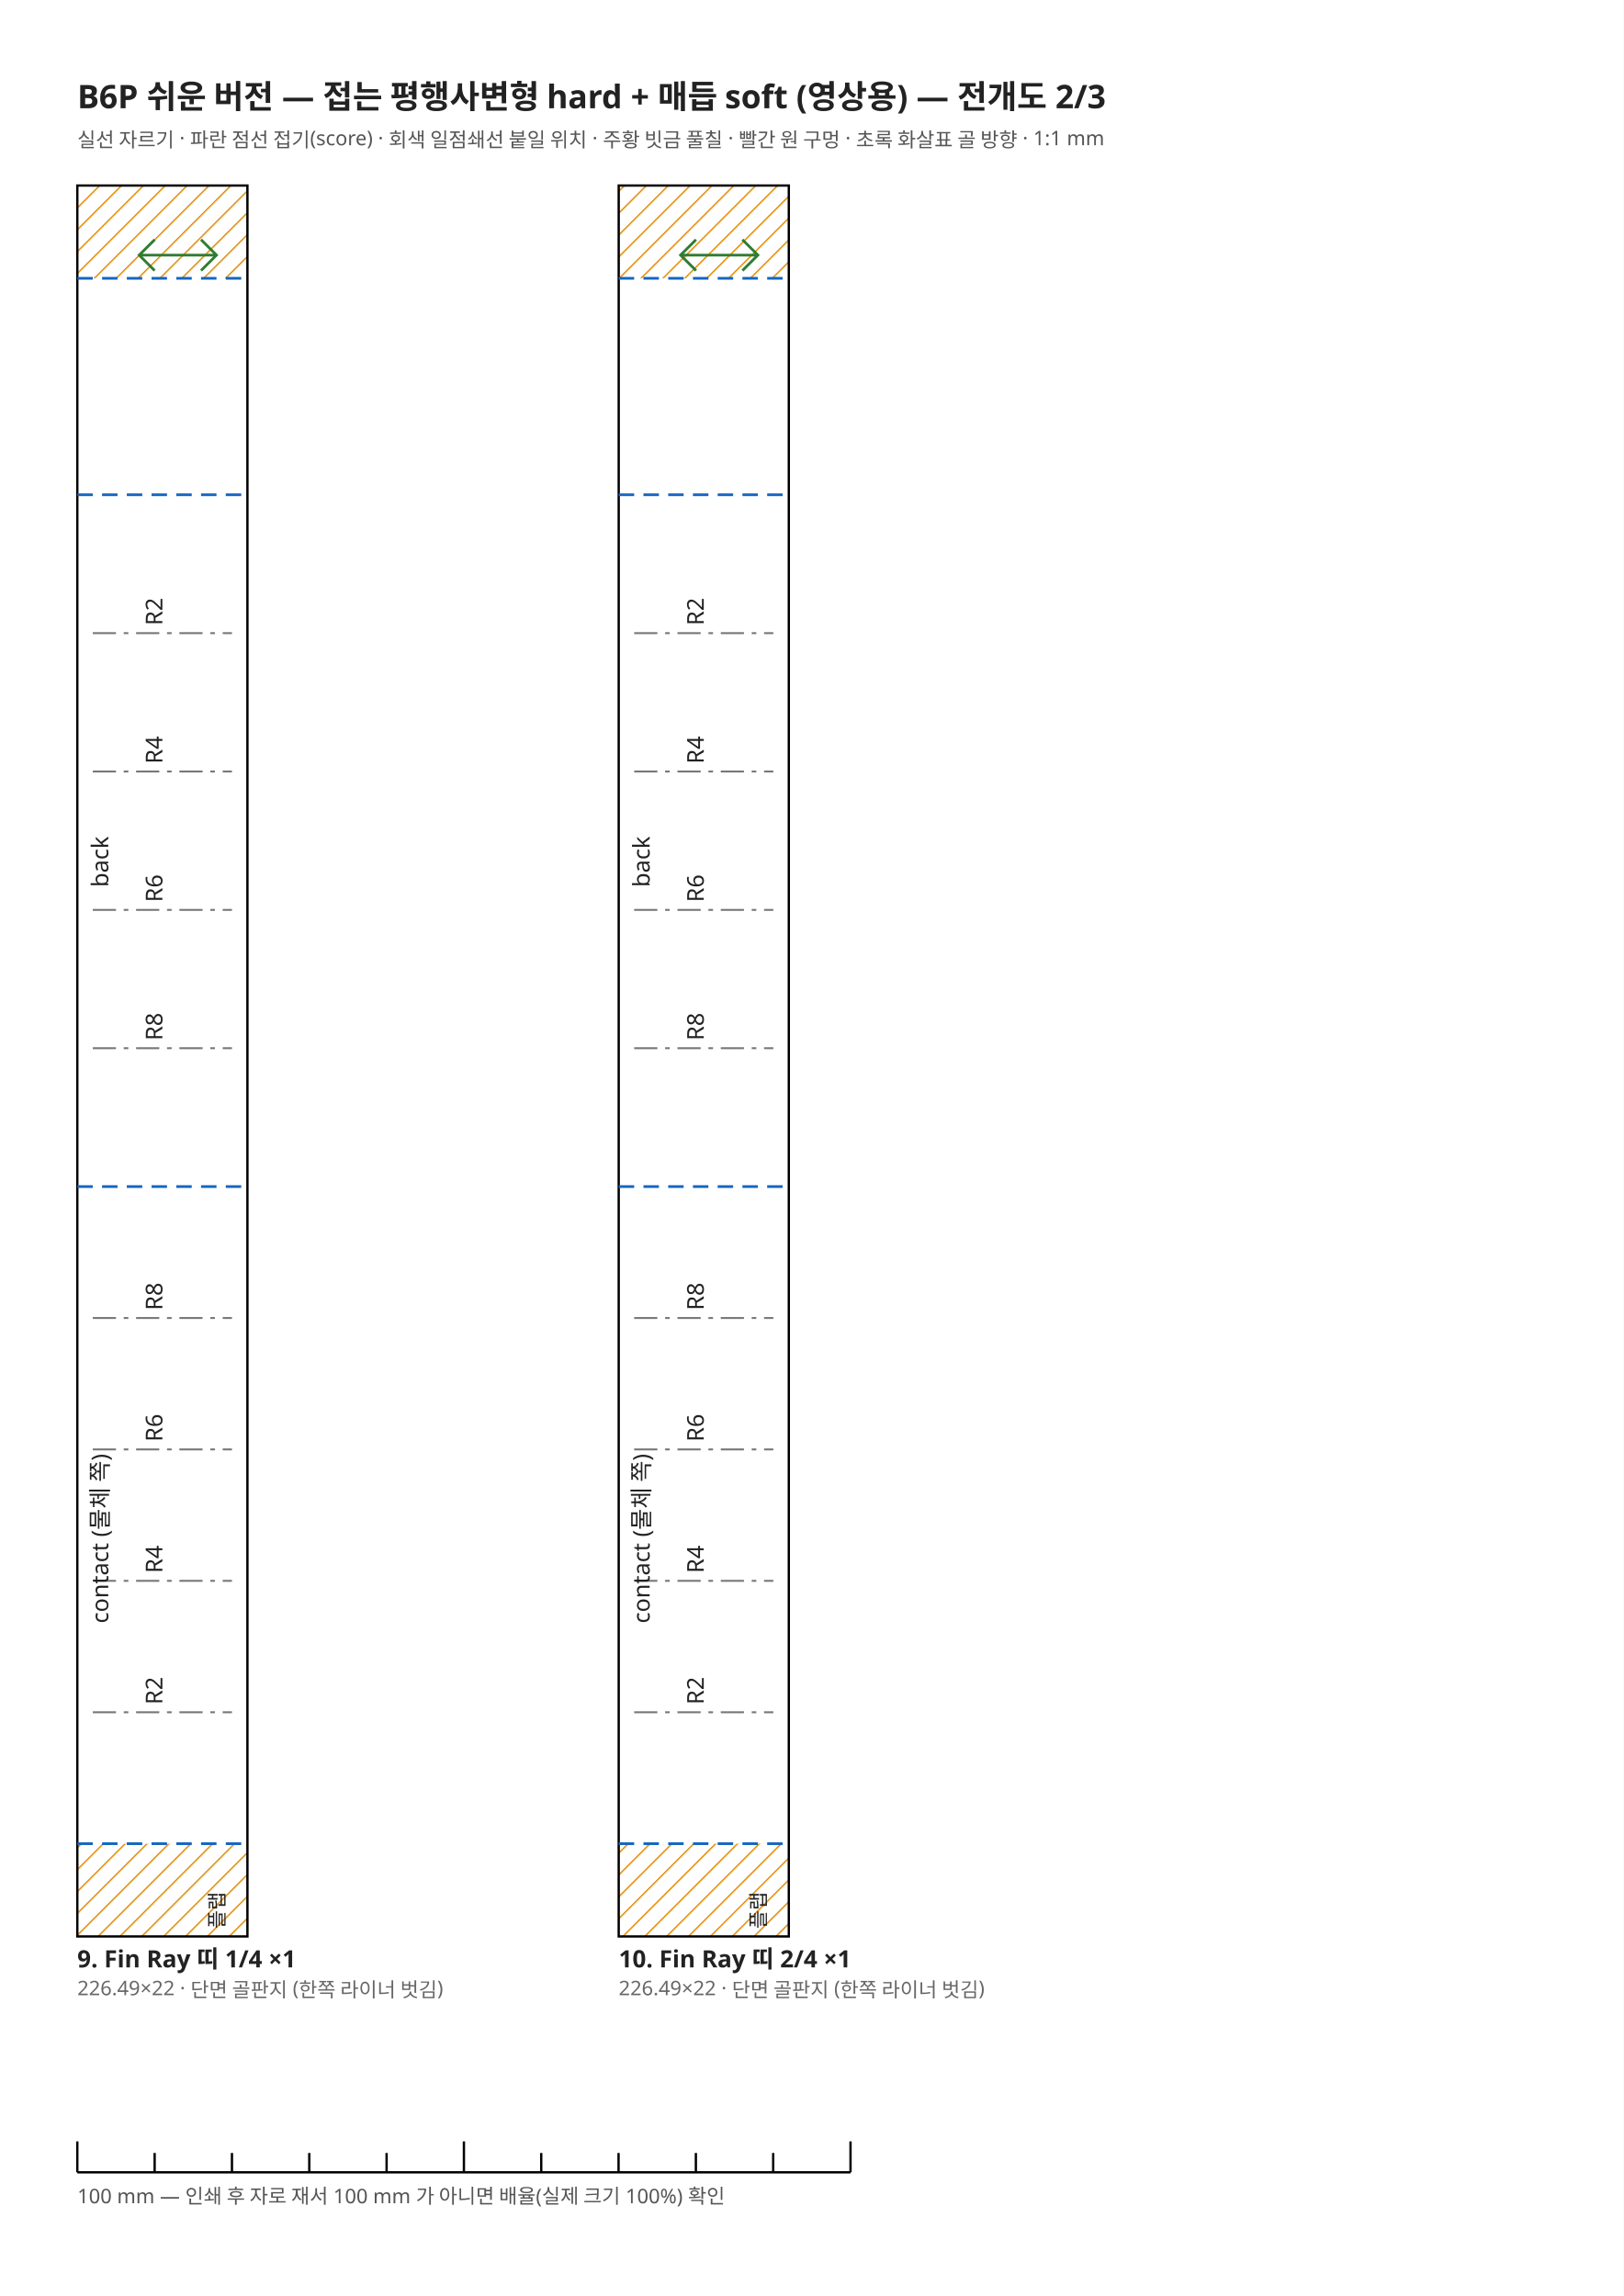
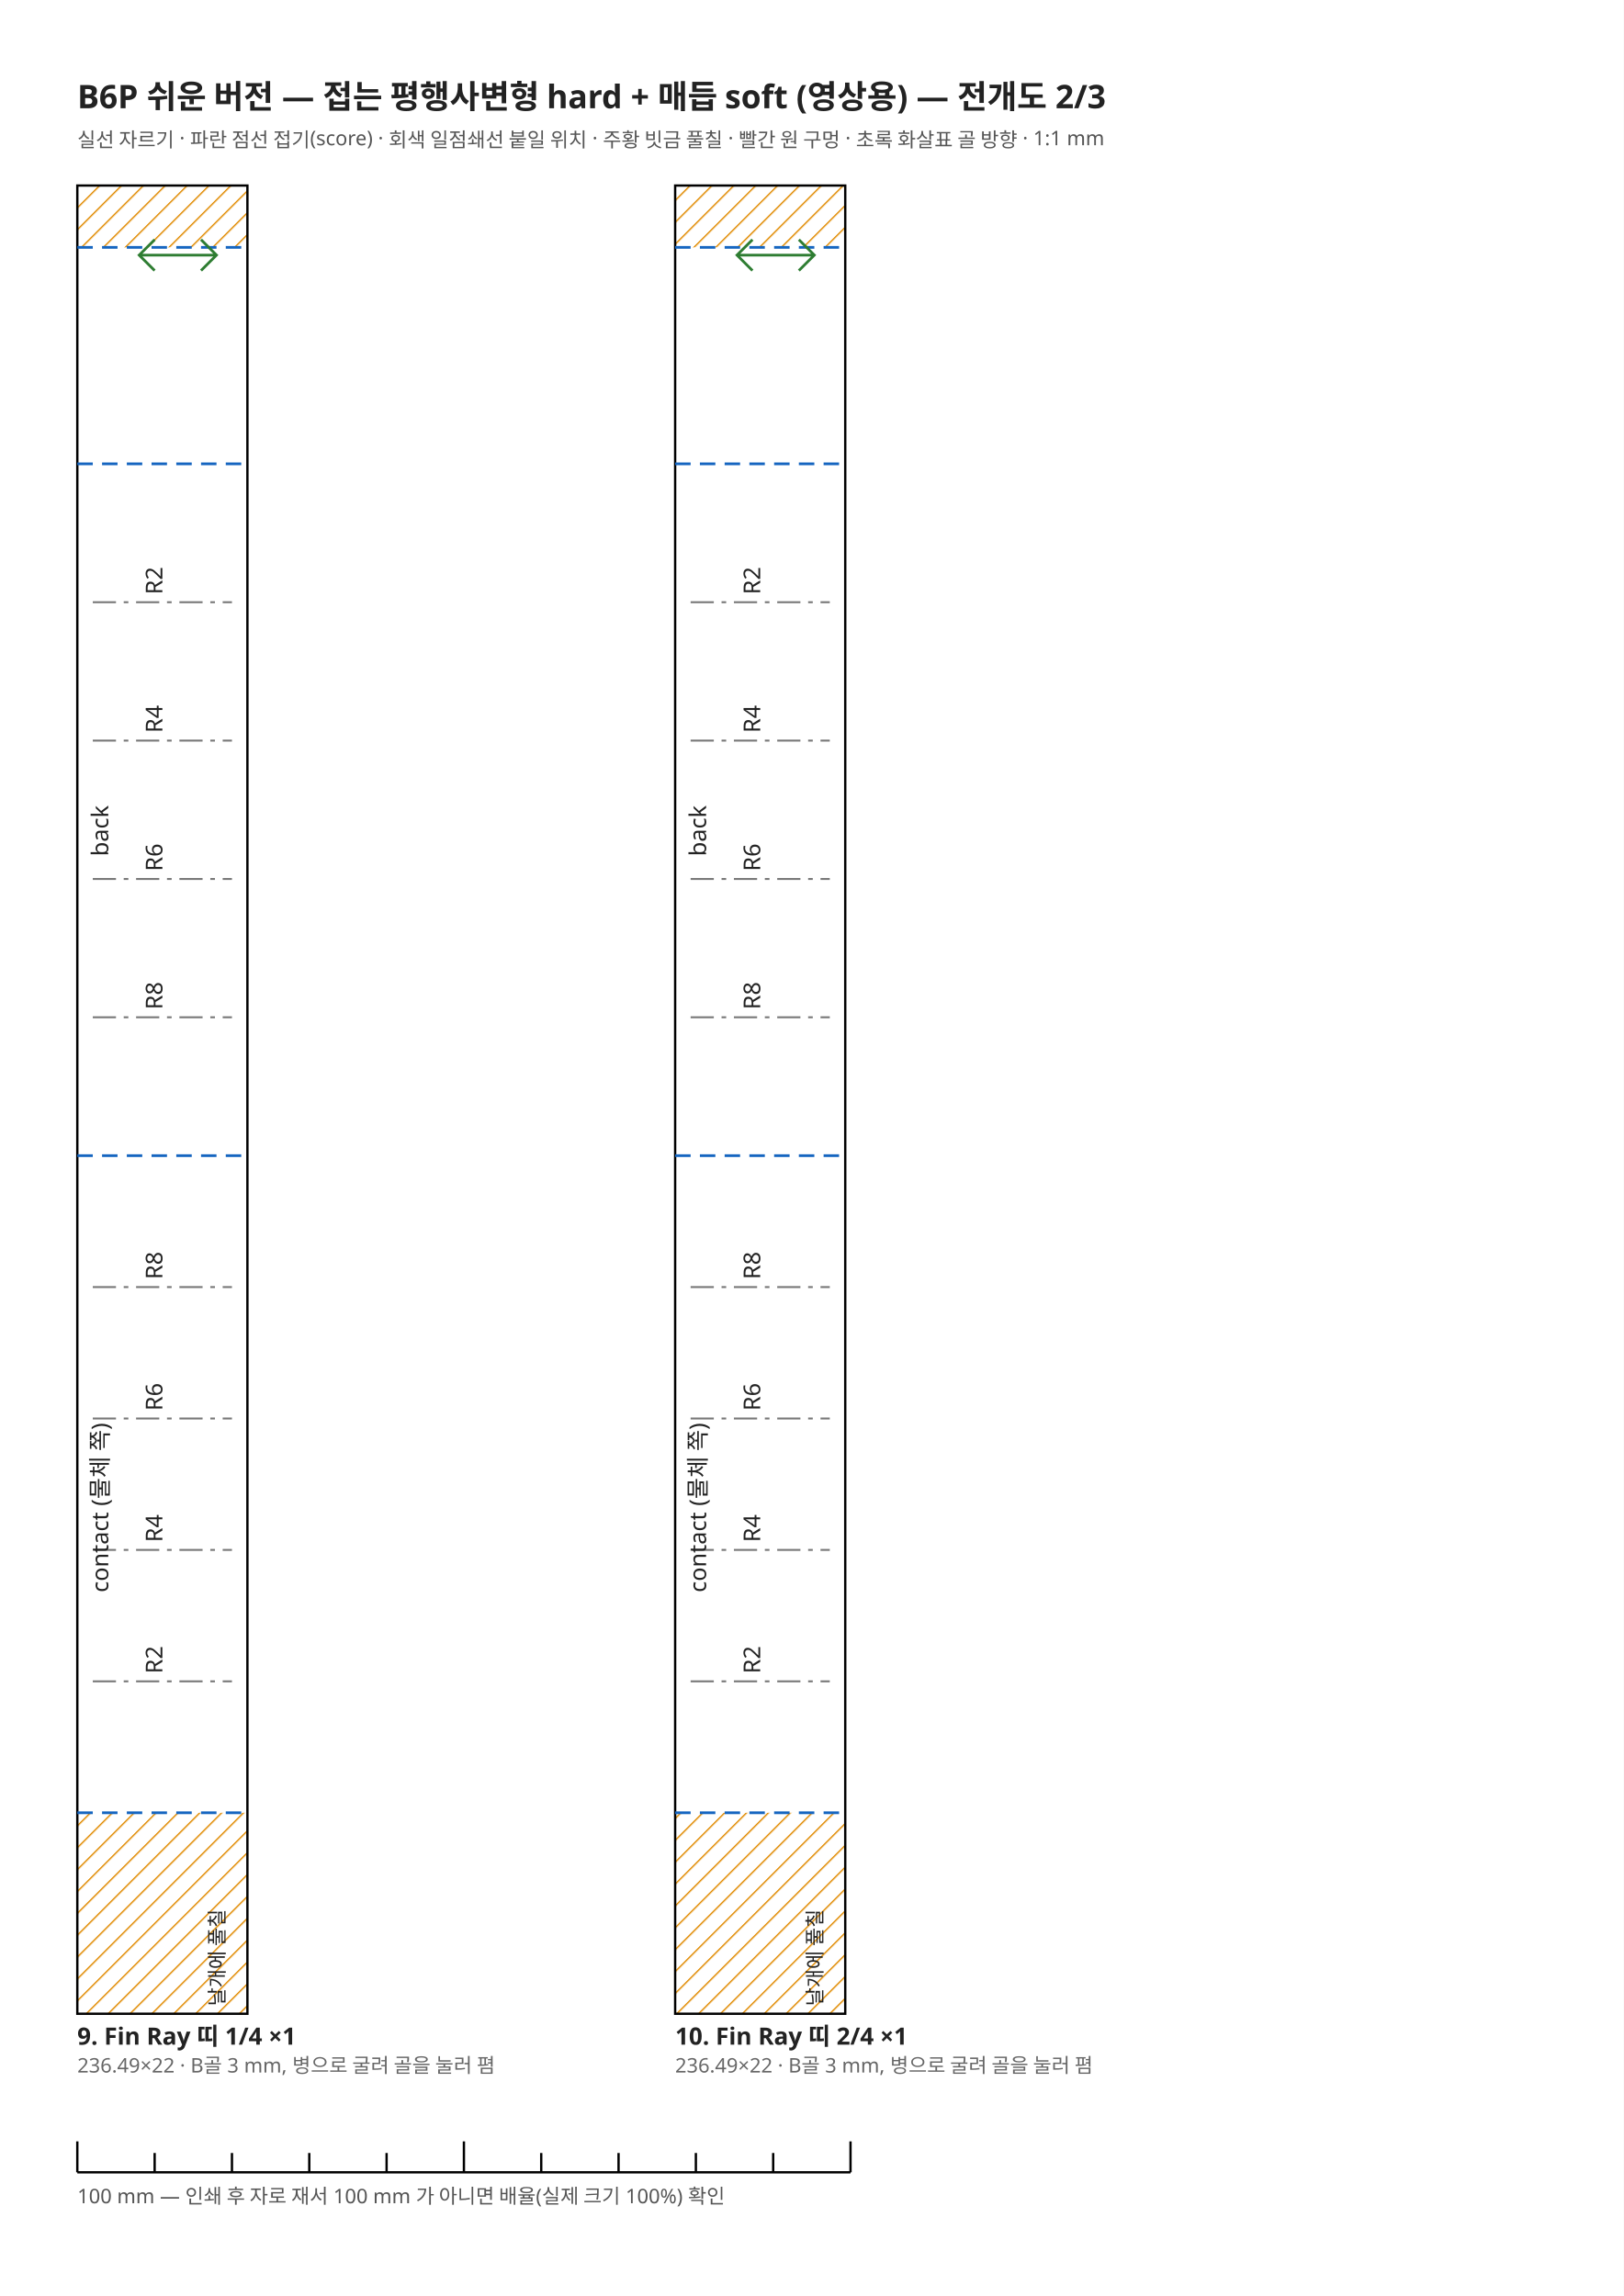
<svg xmlns="http://www.w3.org/2000/svg" width="210mm" height="297mm" viewBox="0 0 210 297">
  <defs>
    <pattern id="hatch" width="2" height="2" patternUnits="userSpaceOnUse" patternTransform="rotate(45)">
      <path d="M0 0V2" stroke="#e08a00" stroke-width=".35" />
    </pattern>
  </defs>
  <style>
.cut{fill:none;stroke:#000;stroke-width:.3}
.score{fill:none;stroke:#1565c0;stroke-width:.35;stroke-dasharray:2 1.2}
.mark{fill:none;stroke:#777;stroke-width:.25;stroke-dasharray:3 1 .6 1}
.glue{fill:url(#hatch);stroke:none}
.hole{fill:none;stroke:#c62828;stroke-width:.3}
.cross{stroke:#c62828;stroke-width:.2}
.flute{fill:none;stroke:#2e7d32;stroke-width:.35}
text{font-family:"WenQuanYi Zen Hei","IBM Plex Sans KR","Apple SD Gothic Neo","Malgun Gothic",sans-serif;fill:#222}
.lbl{font-size:3.1px;font-weight:bold}.dim{font-size:2.6px;fill:#666}
.hdr{font-size:4.2px;font-weight:bold}.small{font-size:2.6px;fill:#555}
</style>
  <rect width="210" height="297" fill="#fff" />
  <text class="hdr" x="10" y="14">B6P 쉬운 버전 — 접는 평행사변형 hard + 매듭 soft (영상용) — 전개도 2/3</text>
  <text class="small" x="10" y="19">실선 자르기 · 파란 점선 접기(score) · 회색 일점쇄선 붙일 위치 · 주황 빗금 풀칠 · 빨간 원 구멍 · 초록 화살표 골 방향 · 1:1 mm</text>
-   <polygon class="glue" points="10,250.49 10,238.49 32,238.49 32,250.49" />
-   <polygon class="glue" points="10,36 10,24 32,24 32,36" />
-   <polygon class="cut" points="10,250.49 10,24 32,24 32,250.49" />
-   <polyline class="score" points="10,238.49 32,238.49" />
-   <polyline class="score" points="10,153.49 32,153.49" />
-   <polyline class="score" points="10,64 32,64" />
-   <polyline class="score" points="10,36 32,36" />
-   <polyline class="mark" points="12,221.49 30,221.49" />
-   <polyline class="mark" points="12,81.9 30,81.9" />
-   <polyline class="mark" points="12,204.49 30,204.49" />
-   <polyline class="mark" points="12,99.8 30,99.8" />
-   <polyline class="mark" points="12,187.49 30,187.49" />
-   <polyline class="mark" points="12,117.7 30,117.7" />
-   <polyline class="mark" points="12,170.49 30,170.49" />
-   <polyline class="mark" points="12,135.59 30,135.59" />
-   <text x="21" y="220.49" font-size="3" transform="rotate(-90 21 220.49)">R2</text>
-   <text x="21" y="80.9" font-size="3" transform="rotate(-90 21 80.9)">R2</text>
-   <text x="21" y="203.49" font-size="3" transform="rotate(-90 21 203.49)">R4</text>
-   <text x="21" y="98.8" font-size="3" transform="rotate(-90 21 98.8)">R4</text>
-   <text x="21" y="186.49" font-size="3" transform="rotate(-90 21 186.49)">R6</text>
-   <text x="21" y="116.7" font-size="3" transform="rotate(-90 21 116.7)">R6</text>
-   <text x="21" y="169.49" font-size="3" transform="rotate(-90 21 169.49)">R8</text>
-   <text x="21" y="134.59" font-size="3" transform="rotate(-90 21 134.59)">R8</text>
-   <text x="14" y="209.99" font-size="3" transform="rotate(-90 14 209.99)">contact (물체 쪽)</text>
-   <text x="14" y="114.75" font-size="3" transform="rotate(-90 14 114.75)">back</text>
-   <text x="29" y="249.49" font-size="2.6" transform="rotate(-90 29 249.49)">플랩</text>
+   <polygon class="glue" points="10,260.49 10,234.49 32,234.49 32,260.49" />
+   <polygon class="glue" points="10,32 10,24 32,24 32,32" />
+   <polygon class="cut" points="10,260.49 10,24 32,24 32,260.49" />
+   <polyline class="score" points="10,234.49 32,234.49" />
+   <polyline class="score" points="10,149.49 32,149.49" />
+   <polyline class="score" points="10,60 32,60" />
+   <polyline class="score" points="10,32 32,32" />
+   <polyline class="mark" points="12,217.49 30,217.49" />
+   <polyline class="mark" points="12,77.9 30,77.9" />
+   <polyline class="mark" points="12,200.49 30,200.49" />
+   <polyline class="mark" points="12,95.8 30,95.8" />
+   <polyline class="mark" points="12,183.49 30,183.49" />
+   <polyline class="mark" points="12,113.7 30,113.7" />
+   <polyline class="mark" points="12,166.49 30,166.49" />
+   <polyline class="mark" points="12,131.59 30,131.59" />
+   <text x="21" y="216.49" font-size="3" transform="rotate(-90 21 216.49)">R2</text>
+   <text x="21" y="76.9" font-size="3" transform="rotate(-90 21 76.9)">R2</text>
+   <text x="21" y="199.49" font-size="3" transform="rotate(-90 21 199.49)">R4</text>
+   <text x="21" y="94.8" font-size="3" transform="rotate(-90 21 94.8)">R4</text>
+   <text x="21" y="182.49" font-size="3" transform="rotate(-90 21 182.49)">R6</text>
+   <text x="21" y="112.7" font-size="3" transform="rotate(-90 21 112.7)">R6</text>
+   <text x="21" y="165.49" font-size="3" transform="rotate(-90 21 165.49)">R8</text>
+   <text x="21" y="130.59" font-size="3" transform="rotate(-90 21 130.59)">R8</text>
+   <text x="14" y="205.99" font-size="3" transform="rotate(-90 14 205.99)">contact (물체 쪽)</text>
+   <text x="14" y="110.75" font-size="3" transform="rotate(-90 14 110.75)">back</text>
+   <text x="29" y="259.49" font-size="2.6" transform="rotate(-90 29 259.49)">날개에 풀칠</text>
  <path class="flute" d="M18 33H28M26 31L28 33L26 35M20 31L18 33L20 35" />
-   <text class="lbl" x="10" y="254.49">9. Fin Ray 띠 1/4 ×1</text>
-   <text class="dim" x="10" y="258.09">226.49×22 · 단면 골판지 (한쪽 라이너 벗김)</text>
-   <polygon class="glue" points="80.02,250.49 80.02,238.49 102.02,238.49 102.02,250.49" />
-   <polygon class="glue" points="80.02,36 80.02,24 102.02,24 102.02,36" />
-   <polygon class="cut" points="80.02,250.49 80.02,24 102.02,24 102.02,250.49" />
-   <polyline class="score" points="80.02,238.49 102.02,238.49" />
-   <polyline class="score" points="80.02,153.49 102.02,153.49" />
-   <polyline class="score" points="80.02,64 102.02,64" />
-   <polyline class="score" points="80.02,36 102.02,36" />
-   <polyline class="mark" points="82.02,221.49 100.02,221.49" />
-   <polyline class="mark" points="82.02,81.9 100.02,81.9" />
-   <polyline class="mark" points="82.02,204.49 100.02,204.49" />
-   <polyline class="mark" points="82.02,99.8 100.02,99.8" />
-   <polyline class="mark" points="82.02,187.49 100.02,187.49" />
-   <polyline class="mark" points="82.02,117.7 100.02,117.7" />
-   <polyline class="mark" points="82.02,170.49 100.02,170.49" />
-   <polyline class="mark" points="82.02,135.59 100.02,135.59" />
-   <text x="91.02" y="220.49" font-size="3" transform="rotate(-90 91.02 220.49)">R2</text>
-   <text x="91.02" y="80.9" font-size="3" transform="rotate(-90 91.02 80.9)">R2</text>
-   <text x="91.02" y="203.49" font-size="3" transform="rotate(-90 91.02 203.49)">R4</text>
-   <text x="91.02" y="98.8" font-size="3" transform="rotate(-90 91.02 98.8)">R4</text>
-   <text x="91.02" y="186.49" font-size="3" transform="rotate(-90 91.02 186.49)">R6</text>
-   <text x="91.02" y="116.7" font-size="3" transform="rotate(-90 91.02 116.7)">R6</text>
-   <text x="91.02" y="169.49" font-size="3" transform="rotate(-90 91.02 169.49)">R8</text>
-   <text x="91.02" y="134.59" font-size="3" transform="rotate(-90 91.02 134.59)">R8</text>
-   <text x="84.02" y="209.99" font-size="3" transform="rotate(-90 84.02 209.99)">contact (물체 쪽)</text>
-   <text x="84.02" y="114.75" font-size="3" transform="rotate(-90 84.02 114.75)">back</text>
-   <text x="99.02" y="249.49" font-size="2.6" transform="rotate(-90 99.02 249.49)">플랩</text>
-   <path class="flute" d="M88.02 33H98.02M96.02 31L98.02 33L96.02 35M90.02 31L88.02 33L90.02 35" />
-   <text class="lbl" x="80.02" y="254.49">10. Fin Ray 띠 2/4 ×1</text>
-   <text class="dim" x="80.02" y="258.09">226.49×22 · 단면 골판지 (한쪽 라이너 벗김)</text>
+   <text class="lbl" x="10" y="264.49">9. Fin Ray 띠 1/4 ×1</text>
+   <text class="dim" x="10" y="268.09">236.49×22 · B골 3 mm, 병으로 굴려 골을 눌러 폄</text>
+   <polygon class="glue" points="87.32,260.49 87.32,234.49 109.32,234.49 109.32,260.49" />
+   <polygon class="glue" points="87.32,32 87.32,24 109.32,24 109.32,32" />
+   <polygon class="cut" points="87.32,260.49 87.32,24 109.32,24 109.32,260.49" />
+   <polyline class="score" points="87.32,234.49 109.32,234.49" />
+   <polyline class="score" points="87.32,149.49 109.32,149.49" />
+   <polyline class="score" points="87.32,60 109.32,60" />
+   <polyline class="score" points="87.32,32 109.32,32" />
+   <polyline class="mark" points="89.32,217.49 107.32,217.49" />
+   <polyline class="mark" points="89.32,77.9 107.32,77.9" />
+   <polyline class="mark" points="89.32,200.49 107.32,200.49" />
+   <polyline class="mark" points="89.32,95.8 107.32,95.8" />
+   <polyline class="mark" points="89.32,183.49 107.32,183.49" />
+   <polyline class="mark" points="89.32,113.7 107.32,113.7" />
+   <polyline class="mark" points="89.32,166.49 107.32,166.49" />
+   <polyline class="mark" points="89.32,131.59 107.32,131.59" />
+   <text x="98.32" y="216.49" font-size="3" transform="rotate(-90 98.32 216.49)">R2</text>
+   <text x="98.32" y="76.9" font-size="3" transform="rotate(-90 98.32 76.9)">R2</text>
+   <text x="98.32" y="199.49" font-size="3" transform="rotate(-90 98.32 199.49)">R4</text>
+   <text x="98.32" y="94.8" font-size="3" transform="rotate(-90 98.32 94.8)">R4</text>
+   <text x="98.32" y="182.49" font-size="3" transform="rotate(-90 98.32 182.49)">R6</text>
+   <text x="98.32" y="112.7" font-size="3" transform="rotate(-90 98.32 112.7)">R6</text>
+   <text x="98.32" y="165.49" font-size="3" transform="rotate(-90 98.32 165.49)">R8</text>
+   <text x="98.32" y="130.59" font-size="3" transform="rotate(-90 98.32 130.59)">R8</text>
+   <text x="91.32" y="205.99" font-size="3" transform="rotate(-90 91.32 205.99)">contact (물체 쪽)</text>
+   <text x="91.32" y="110.75" font-size="3" transform="rotate(-90 91.32 110.75)">back</text>
+   <text x="106.32" y="259.49" font-size="2.6" transform="rotate(-90 106.32 259.49)">날개에 풀칠</text>
+   <path class="flute" d="M95.32 33H105.32M103.32 31L105.32 33L103.32 35M97.32 31L95.32 33L97.32 35" />
+   <text class="lbl" x="87.32" y="264.49">10. Fin Ray 띠 2/4 ×1</text>
+   <text class="dim" x="87.32" y="268.09">236.49×22 · B골 3 mm, 병으로 굴려 골을 눌러 폄</text>
  <path class="cut" d="M10 281h100" />
  <path class="cut" d="M10 281v-4" />
  <path class="cut" d="M20 281v-2.5" />
  <path class="cut" d="M30 281v-2.5" />
  <path class="cut" d="M40 281v-2.5" />
  <path class="cut" d="M50 281v-2.5" />
  <path class="cut" d="M60 281v-4" />
  <path class="cut" d="M70 281v-2.5" />
  <path class="cut" d="M80 281v-2.5" />
  <path class="cut" d="M90 281v-2.5" />
  <path class="cut" d="M100 281v-2.5" />
  <path class="cut" d="M110 281v-4" />
  <text class="small" x="10" y="285">100 mm — 인쇄 후 자로 재서 100 mm 가 아니면 배율(실제 크기 100%) 확인</text>
</svg>
